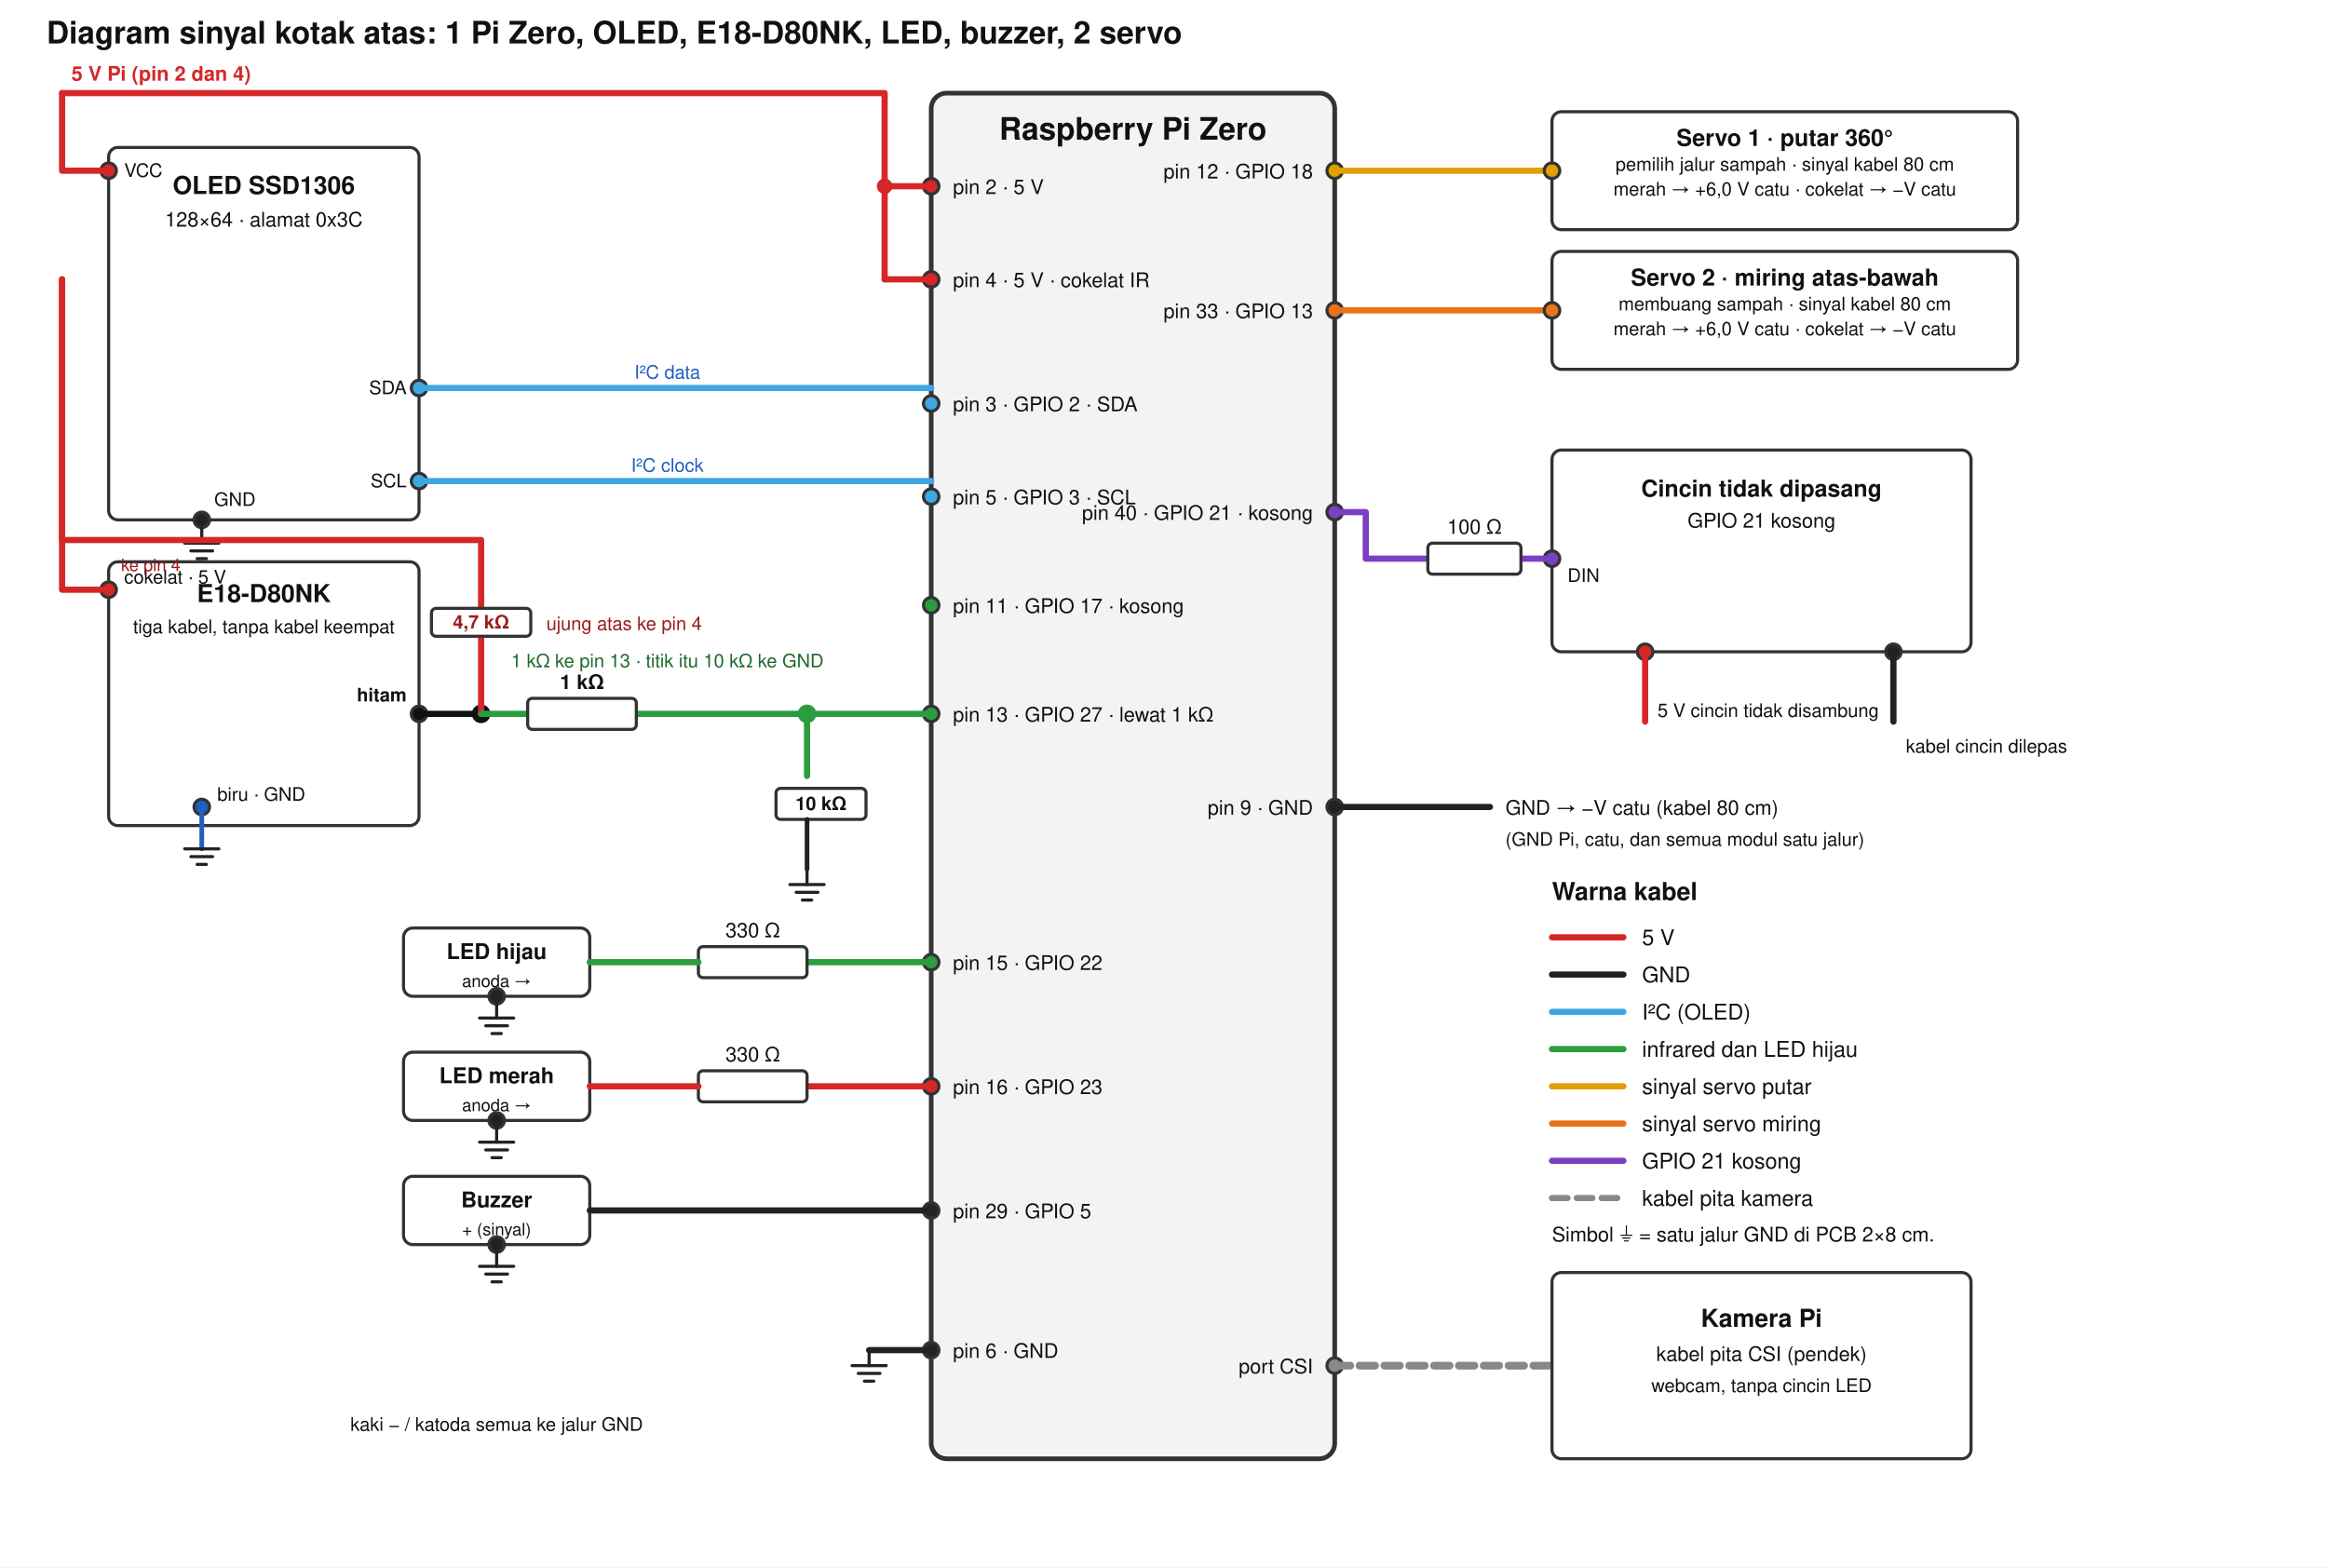
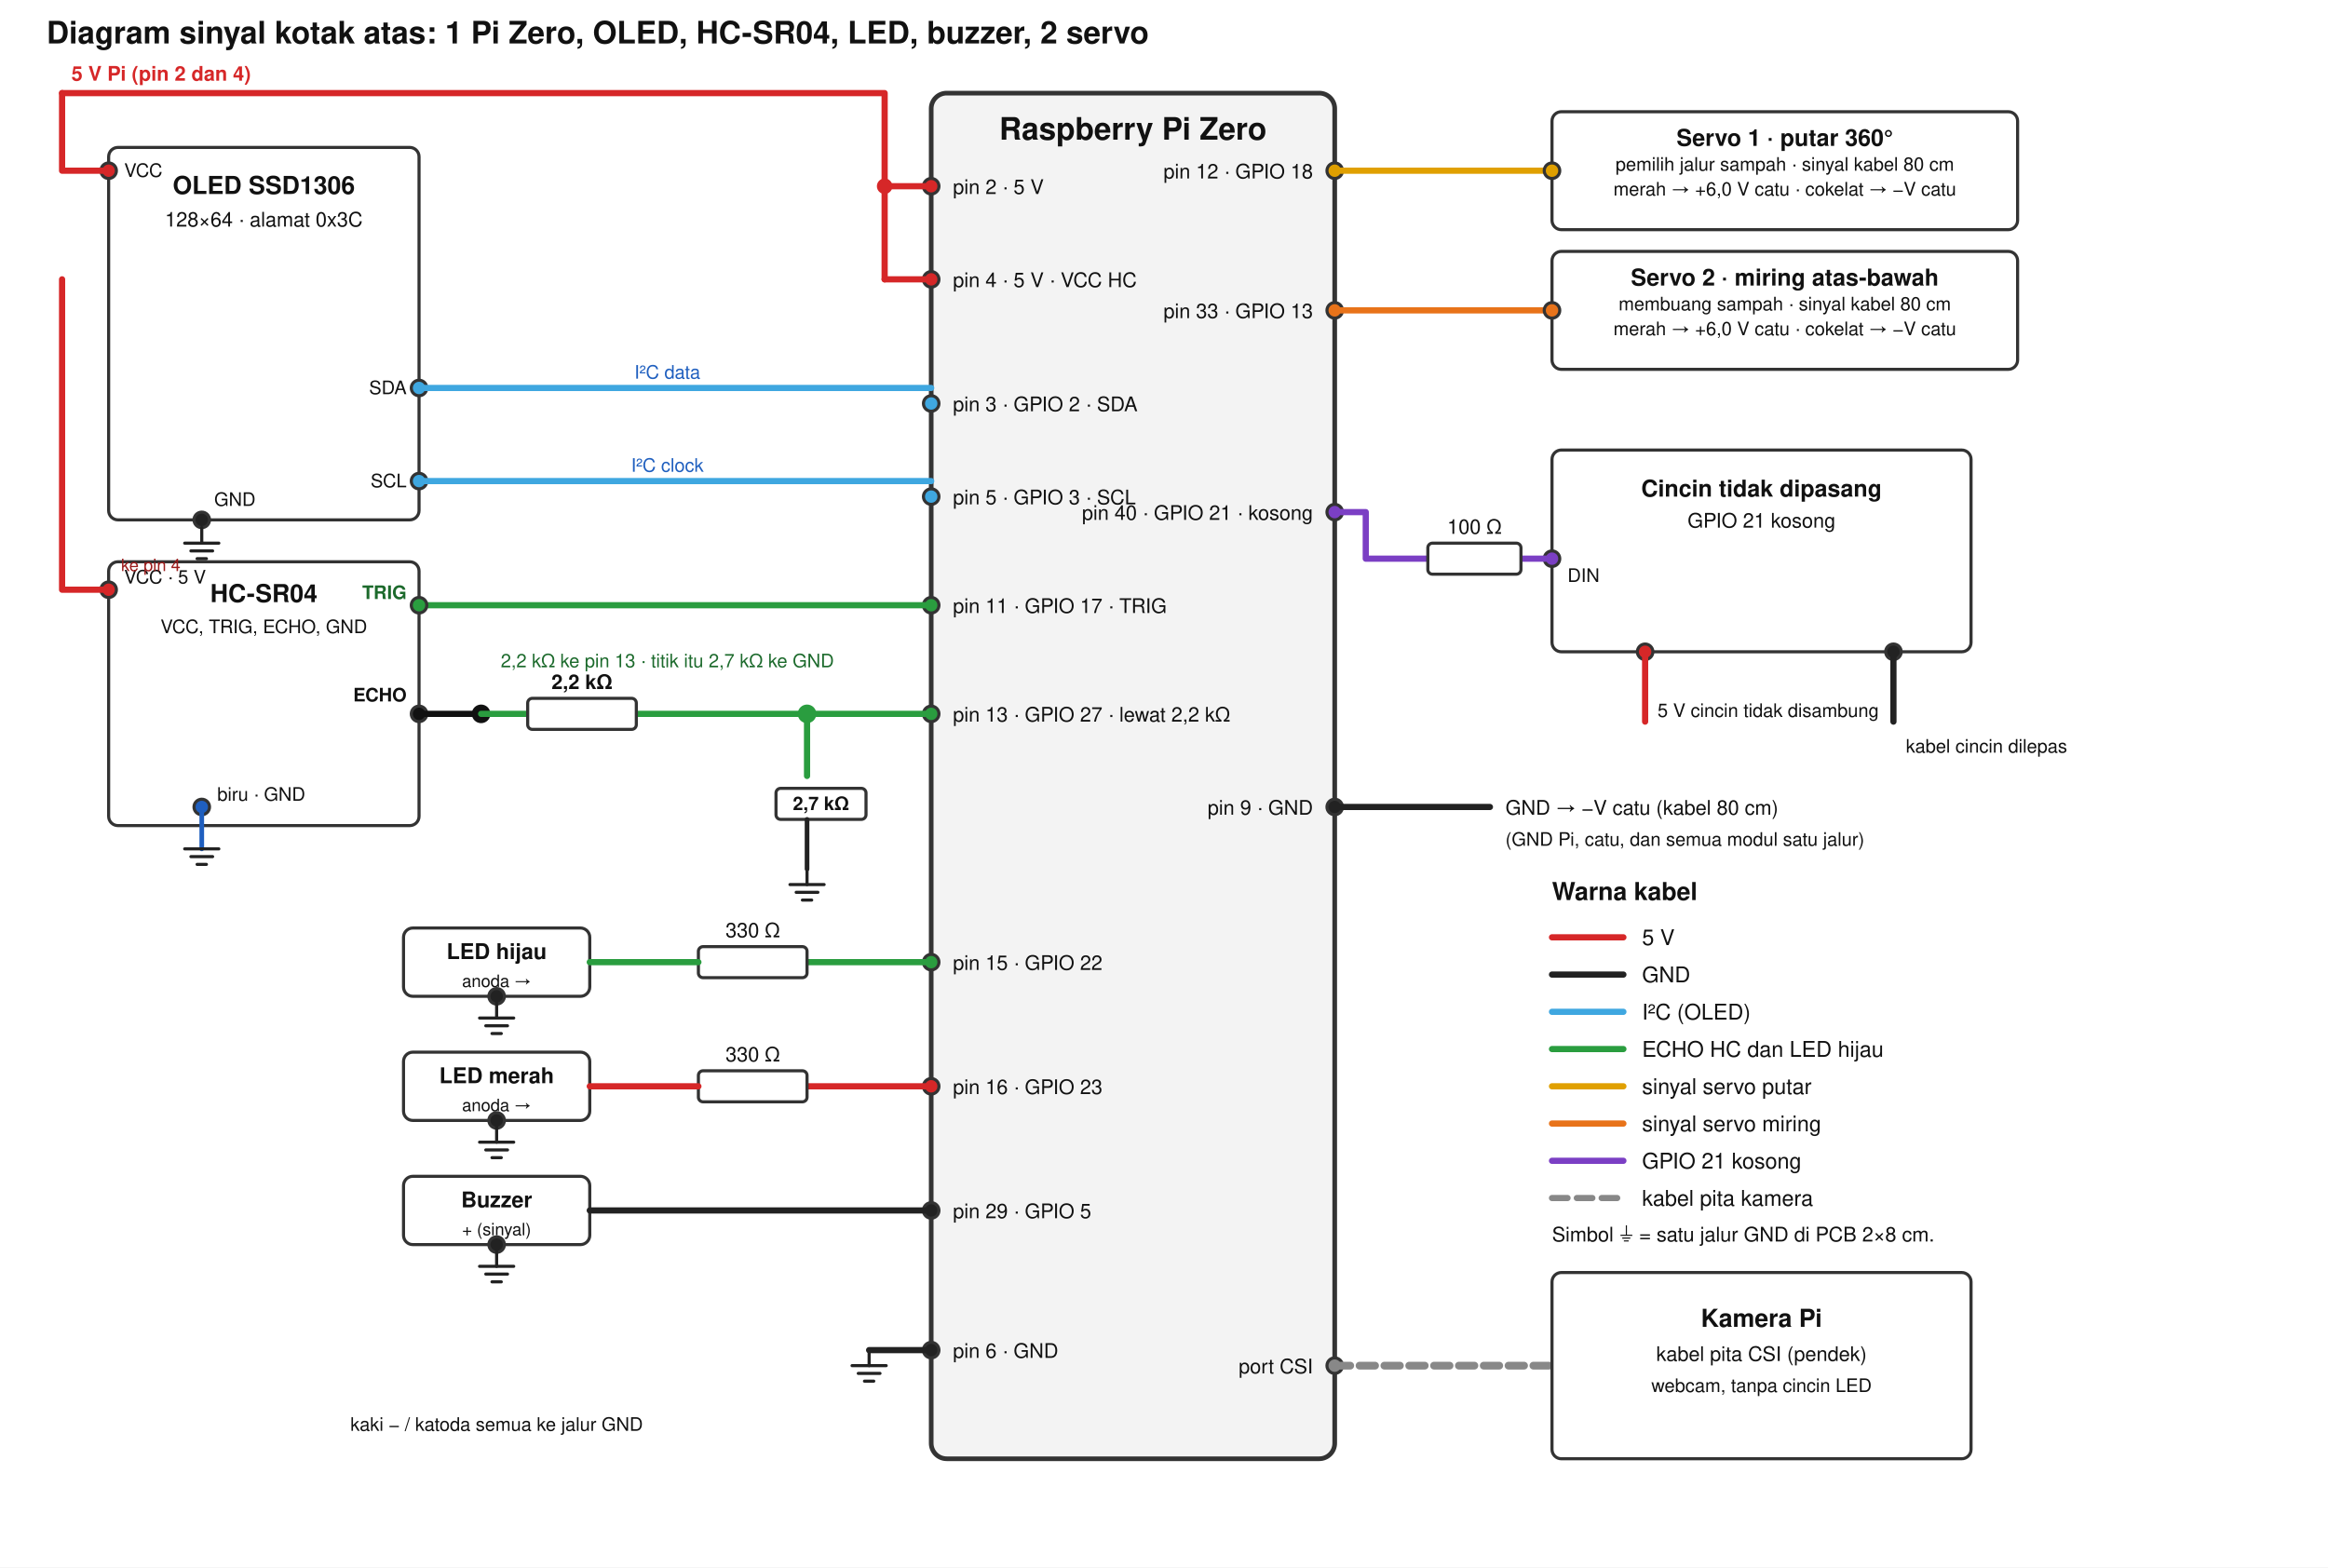
<svg xmlns="http://www.w3.org/2000/svg" width="1500" height="1010" viewBox="0 0 1500 1010">
  <rect width="1500" height="1010" fill="#ffffff" />
-   <text x="30" y="28" font-size="20" text-anchor="start" fill="#111" font-weight="bold" font-family="Helvetica, Arial, sans-serif">Diagram sinyal kotak atas: 1 Pi Zero, OLED, E18-D80NK, LED, buzzer, 2 servo</text>
+   <text x="30" y="28" font-size="20" text-anchor="start" fill="#111" font-weight="bold" font-family="Helvetica, Arial, sans-serif">Diagram sinyal kotak atas: 1 Pi Zero, OLED, HC-SR04, LED, buzzer, 2 servo</text>
  <rect x="600" y="60" width="260" height="880" rx="10" fill="#f3f3f3" stroke="#333" stroke-width="3" />
  <text x="730.0" y="90" font-size="20" text-anchor="middle" fill="#111" font-weight="bold" font-family="Helvetica, Arial, sans-serif">Raspberry Pi Zero</text>
  <circle cx="600" cy="120" r="5" fill="#d62728" stroke="#333" stroke-width="2" />
  <text x="614" y="125" font-size="13" text-anchor="start" fill="#111" font-weight="normal" font-family="Helvetica, Arial, sans-serif">pin 2 · 5 V</text>
  <circle cx="600" cy="180" r="5" fill="#d62728" stroke="#333" stroke-width="2" />
-   <text x="614" y="185" font-size="13" text-anchor="start" fill="#111" font-weight="normal" font-family="Helvetica, Arial, sans-serif">pin 4 · 5 V · cokelat IR</text>
+   <text x="614" y="185" font-size="13" text-anchor="start" fill="#111" font-weight="normal" font-family="Helvetica, Arial, sans-serif">pin 4 · 5 V · VCC HC</text>
  <circle cx="600" cy="260" r="5" fill="#3fa7e0" stroke="#333" stroke-width="2" />
  <text x="614" y="265" font-size="13" text-anchor="start" fill="#111" font-weight="normal" font-family="Helvetica, Arial, sans-serif">pin 3 · GPIO 2 · SDA</text>
  <circle cx="600" cy="320" r="5" fill="#3fa7e0" stroke="#333" stroke-width="2" />
  <text x="614" y="325" font-size="13" text-anchor="start" fill="#111" font-weight="normal" font-family="Helvetica, Arial, sans-serif">pin 5 · GPIO 3 · SCL</text>
  <circle cx="600" cy="390" r="5" fill="#2a9d3f" stroke="#333" stroke-width="2" />
-   <text x="614" y="395" font-size="13" text-anchor="start" fill="#111" font-weight="normal" font-family="Helvetica, Arial, sans-serif">pin 11 · GPIO 17 · kosong</text>
+   <text x="614" y="395" font-size="13" text-anchor="start" fill="#111" font-weight="normal" font-family="Helvetica, Arial, sans-serif">pin 11 · GPIO 17 · TRIG</text>
  <circle cx="600" cy="460" r="5" fill="#2a9d3f" stroke="#333" stroke-width="2" />
-   <text x="614" y="465" font-size="13" text-anchor="start" fill="#111" font-weight="normal" font-family="Helvetica, Arial, sans-serif">pin 13 · GPIO 27 · lewat 1 kΩ</text>
+   <text x="614" y="465" font-size="13" text-anchor="start" fill="#111" font-weight="normal" font-family="Helvetica, Arial, sans-serif">pin 13 · GPIO 27 · lewat 2,2 kΩ</text>
  <circle cx="600" cy="620" r="5" fill="#2a9d3f" stroke="#333" stroke-width="2" />
  <text x="614" y="625" font-size="13" text-anchor="start" fill="#111" font-weight="normal" font-family="Helvetica, Arial, sans-serif">pin 15 · GPIO 22</text>
  <circle cx="600" cy="700" r="5" fill="#d62728" stroke="#333" stroke-width="2" />
  <text x="614" y="705" font-size="13" text-anchor="start" fill="#111" font-weight="normal" font-family="Helvetica, Arial, sans-serif">pin 16 · GPIO 23</text>
  <circle cx="600" cy="780" r="5" fill="#222222" stroke="#333" stroke-width="2" />
  <text x="614" y="785" font-size="13" text-anchor="start" fill="#111" font-weight="normal" font-family="Helvetica, Arial, sans-serif">pin 29 · GPIO 5</text>
  <circle cx="600" cy="870" r="5" fill="#222222" stroke="#333" stroke-width="2" />
  <text x="614" y="875" font-size="13" text-anchor="start" fill="#111" font-weight="normal" font-family="Helvetica, Arial, sans-serif">pin 6 · GND</text>
  <circle cx="860" cy="110" r="5" fill="#e0a000" stroke="#333" stroke-width="2" />
  <text x="846" y="115" font-size="13" text-anchor="end" fill="#111" font-weight="normal" font-family="Helvetica, Arial, sans-serif">pin 12 · GPIO 18</text>
  <circle cx="860" cy="200" r="5" fill="#e8731a" stroke="#333" stroke-width="2" />
  <text x="846" y="205" font-size="13" text-anchor="end" fill="#111" font-weight="normal" font-family="Helvetica, Arial, sans-serif">pin 33 · GPIO 13</text>
  <circle cx="860" cy="330" r="5" fill="#7b3fc4" stroke="#333" stroke-width="2" />
  <text x="846" y="335" font-size="13" text-anchor="end" fill="#111" font-weight="normal" font-family="Helvetica, Arial, sans-serif">pin 40 · GPIO 21 · kosong</text>
  <circle cx="860" cy="520" r="5" fill="#222222" stroke="#333" stroke-width="2" />
  <text x="846" y="525" font-size="13" text-anchor="end" fill="#111" font-weight="normal" font-family="Helvetica, Arial, sans-serif">pin 9 · GND</text>
  <circle cx="860" cy="880" r="5" fill="#888888" stroke="#333" stroke-width="2" />
  <text x="846" y="885" font-size="13" text-anchor="end" fill="#111" font-weight="normal" font-family="Helvetica, Arial, sans-serif">port CSI</text>
  <polyline points="40,60 570,60 570,180" fill="none" stroke="#d62728" stroke-width="4" stroke-linejoin="round" stroke-linecap="round" />
  <polyline points="570,120 600,120" fill="none" stroke="#d62728" stroke-width="4" stroke-linejoin="round" stroke-linecap="round" />
  <polyline points="570,180 600,180" fill="none" stroke="#d62728" stroke-width="4" stroke-linejoin="round" stroke-linecap="round" />
  <circle cx="570" cy="120" r="5" fill="#d62728" />
  <text x="46" y="52" font-size="13" text-anchor="start" fill="#d62728" font-weight="bold" font-family="Helvetica, Arial, sans-serif">5 V Pi (pin 2 dan 4)</text>
  <rect x="70" y="95" width="200" height="240" rx="6" fill="#ffffff" stroke="#333333" stroke-width="2" />
  <text x="170" y="125" font-size="16" text-anchor="middle" fill="#111" font-weight="bold" font-family="Helvetica, Arial, sans-serif">OLED SSD1306</text>
  <text x="170" y="146" font-size="13" text-anchor="middle" fill="#111" font-weight="normal" font-family="Helvetica, Arial, sans-serif">128×64 · alamat 0x3C</text>
  <circle cx="70" cy="110" r="5" fill="#d62728" stroke="#333" stroke-width="2" />
  <text x="80" y="114" font-size="12" text-anchor="start" fill="#111" font-weight="normal" font-family="Helvetica, Arial, sans-serif">VCC</text>
  <circle cx="270" cy="250" r="5" fill="#3fa7e0" stroke="#333" stroke-width="2" />
  <text x="262" y="254" font-size="12" text-anchor="end" fill="#111" font-weight="normal" font-family="Helvetica, Arial, sans-serif">SDA</text>
  <circle cx="270" cy="310" r="5" fill="#3fa7e0" stroke="#333" stroke-width="2" />
  <text x="262" y="314" font-size="12" text-anchor="end" fill="#111" font-weight="normal" font-family="Helvetica, Arial, sans-serif">SCL</text>
  <circle cx="130" cy="335" r="5" fill="#222222" stroke="#333" stroke-width="2" />
  <text x="138" y="326" font-size="12" text-anchor="start" fill="#111" font-weight="normal" font-family="Helvetica, Arial, sans-serif">GND</text>
  <polyline points="40,60 40,110 70,110" fill="none" stroke="#d62728" stroke-width="4" stroke-linejoin="round" stroke-linecap="round" />
  <polyline points="270,250 600,250" fill="none" stroke="#3fa7e0" stroke-width="4" stroke-linejoin="round" stroke-linecap="round" />
  <polyline points="270,310 600,310" fill="none" stroke="#3fa7e0" stroke-width="4" stroke-linejoin="round" stroke-linecap="round" />
  <text x="430" y="244" font-size="12" text-anchor="middle" fill="#1f5fbf" font-weight="normal" font-family="Helvetica, Arial, sans-serif" stroke="#ffffff" stroke-width="5" paint-order="stroke">I²C data</text>
  <text x="430" y="304" font-size="12" text-anchor="middle" fill="#1f5fbf" font-weight="normal" font-family="Helvetica, Arial, sans-serif" stroke="#ffffff" stroke-width="5" paint-order="stroke">I²C clock</text>
  <polyline points="130,340 130,350" fill="none" stroke="#222222" stroke-width="2" stroke-linejoin="round" stroke-linecap="round" />
  <polyline points="119,350 141,350" fill="none" stroke="#222222" stroke-width="2" stroke-linejoin="round" stroke-linecap="round" />
  <polyline points="123,355 137,355" fill="none" stroke="#222222" stroke-width="2" stroke-linejoin="round" stroke-linecap="round" />
  <polyline points="127,360 133,360" fill="none" stroke="#222222" stroke-width="2" stroke-linejoin="round" stroke-linecap="round" />
  <rect x="70" y="362" width="200" height="170" rx="6" fill="#ffffff" stroke="#333333" stroke-width="2" />
-   <text x="170" y="388" font-size="16" text-anchor="middle" fill="#111" font-weight="bold" font-family="Helvetica, Arial, sans-serif">E18-D80NK</text>
-   <text x="170" y="408" font-size="12" text-anchor="middle" fill="#111" font-weight="normal" font-family="Helvetica, Arial, sans-serif">tiga kabel, tanpa kabel keempat</text>
+   <text x="170" y="388" font-size="16" text-anchor="middle" fill="#111" font-weight="bold" font-family="Helvetica, Arial, sans-serif">HC-SR04</text>
+   <text x="170" y="408" font-size="12" text-anchor="middle" fill="#111" font-weight="normal" font-family="Helvetica, Arial, sans-serif">VCC, TRIG, ECHO, GND</text>
  <circle cx="70" cy="380" r="5" fill="#d62728" stroke="#333" stroke-width="2" />
-   <text x="80" y="376" font-size="12" text-anchor="start" fill="#111" font-weight="normal" font-family="Helvetica, Arial, sans-serif">cokelat · 5 V</text>
+   <text x="80" y="376" font-size="12" text-anchor="start" fill="#111" font-weight="normal" font-family="Helvetica, Arial, sans-serif">VCC · 5 V</text>
  <circle cx="270" cy="460" r="5" fill="#111" stroke="#333" stroke-width="2" />
-   <text x="262" y="452" font-size="12" text-anchor="end" fill="#111" font-weight="bold" font-family="Helvetica, Arial, sans-serif">hitam</text>
+   <text x="262" y="452" font-size="12" text-anchor="end" fill="#111" font-weight="bold" font-family="Helvetica, Arial, sans-serif">ECHO</text>
  <circle cx="130" cy="520" r="5" fill="#1f5fbf" stroke="#333" stroke-width="2" />
  <text x="140" y="516" font-size="12" text-anchor="start" fill="#111" font-weight="normal" font-family="Helvetica, Arial, sans-serif">biru · GND</text>
  <polyline points="40,180 40,380 70,380" fill="none" stroke="#d62728" stroke-width="4" stroke-linejoin="round" stroke-linecap="round" />
  <text x="78" y="368" font-size="11" text-anchor="start" fill="#9b1c1c" font-weight="normal" font-family="Helvetica, Arial, sans-serif">ke pin 4</text>
  <polyline points="130,520 130,547" fill="none" stroke="#1f5fbf" stroke-width="3" stroke-linejoin="round" stroke-linecap="round" />
  <polyline points="119,547 141,547" fill="none" stroke="#222222" stroke-width="2" stroke-linejoin="round" stroke-linecap="round" />
  <polyline points="123,552 137,552" fill="none" stroke="#222222" stroke-width="2" stroke-linejoin="round" stroke-linecap="round" />
  <polyline points="127,557 133,557" fill="none" stroke="#222222" stroke-width="2" stroke-linejoin="round" stroke-linecap="round" />
  <circle cx="310" cy="460" r="6" fill="#111" />
  <polyline points="270,460 310,460" fill="none" stroke="#111" stroke-width="4" stroke-linejoin="round" stroke-linecap="round" />
-   <polyline points="310,460 310,348 40,348 40,180" fill="none" stroke="#d62728" stroke-width="4" stroke-linejoin="round" stroke-linecap="round" />
-   <rect x="278" y="392" width="64" height="18" rx="3" fill="#fff" stroke="#333" stroke-width="2" />
-   <text x="310" y="405" font-size="12" text-anchor="middle" fill="#9b1c1c" font-weight="bold" font-family="Helvetica, Arial, sans-serif">4,7 kΩ</text>
-   <text x="352" y="406" font-size="12" text-anchor="start" fill="#9b1c1c" font-family="Helvetica, Arial, sans-serif">ujung atas ke pin 4</text>
+   <polyline points="600,390 270,390" fill="none" stroke="#2a9d3f" stroke-width="4" stroke-linejoin="round" stroke-linecap="round" />
+   <circle cx="270" cy="390" r="5" fill="#2a9d3f" stroke="#333" stroke-width="2" />
+   <text x="262" y="386" font-size="12" text-anchor="end" fill="#1c6a2c" font-weight="bold" font-family="Helvetica, Arial, sans-serif">TRIG</text>
  <polyline points="310,460 600,460" fill="none" stroke="#2a9d3f" stroke-width="4" stroke-linejoin="round" stroke-linecap="round" />
  <rect x="340" y="450" width="70" height="20" rx="3" fill="#fff" stroke="#333" stroke-width="2" />
-   <text x="375" y="444" font-size="13" text-anchor="middle" fill="#111" font-weight="bold" font-family="Helvetica, Arial, sans-serif">1 kΩ</text>
+   <text x="375" y="444" font-size="13" text-anchor="middle" fill="#111" font-weight="bold" font-family="Helvetica, Arial, sans-serif">2,2 kΩ</text>
  <circle cx="520" cy="460" r="6" fill="#2a9d3f" />
  <polyline points="520,460 520,500" fill="none" stroke="#2a9d3f" stroke-width="4" stroke-linejoin="round" stroke-linecap="round" />
  <rect x="500" y="508" width="58" height="20" rx="3" fill="#ffffff" stroke="#333" stroke-width="2" />
-   <text x="529" y="522" font-size="12" text-anchor="middle" fill="#111" font-weight="bold" font-family="Helvetica, Arial, sans-serif">10 kΩ</text>
+   <text x="529" y="522" font-size="12" text-anchor="middle" fill="#111" font-weight="bold" font-family="Helvetica, Arial, sans-serif">2,7 kΩ</text>
  <polyline points="520,528 520,560" fill="none" stroke="#222222" stroke-width="3" stroke-linejoin="round" stroke-linecap="round" />
  <polyline points="520,560 520,570" fill="none" stroke="#222222" stroke-width="2" stroke-linejoin="round" stroke-linecap="round" />
  <polyline points="509,570 531,570" fill="none" stroke="#222222" stroke-width="2" stroke-linejoin="round" stroke-linecap="round" />
  <polyline points="513,575 527,575" fill="none" stroke="#222222" stroke-width="2" stroke-linejoin="round" stroke-linecap="round" />
  <polyline points="517,580 523,580" fill="none" stroke="#222222" stroke-width="2" stroke-linejoin="round" stroke-linecap="round" />
-   <text x="430" y="430" font-size="12" text-anchor="middle" fill="#1c6a2c" font-weight="normal" font-family="Helvetica, Arial, sans-serif" stroke="#ffffff" stroke-width="4" paint-order="stroke">1 kΩ ke pin 13 · titik itu 10 kΩ ke GND</text>
+   <text x="430" y="430" font-size="12" text-anchor="middle" fill="#1c6a2c" font-weight="normal" font-family="Helvetica, Arial, sans-serif" stroke="#ffffff" stroke-width="4" paint-order="stroke">2,2 kΩ ke pin 13 · titik itu 2,7 kΩ ke GND</text>
  <rect x="260" y="598" width="120" height="44" rx="6" fill="#ffffff" stroke="#333333" stroke-width="2" />
  <text x="320" y="618" font-size="14" text-anchor="middle" fill="#111" font-weight="bold" font-family="Helvetica, Arial, sans-serif">LED hijau</text>
  <text x="320" y="636" font-size="11" text-anchor="middle" fill="#111" font-weight="normal" font-family="Helvetica, Arial, sans-serif">anoda →</text>
  <polyline points="600,620 520,620" fill="none" stroke="#2a9d3f" stroke-width="4" stroke-linejoin="round" stroke-linecap="round" />
  <rect x="450" y="610" width="70" height="20" rx="3" fill="#fff" stroke="#333" stroke-width="2" />
  <text x="485.0" y="604" font-size="13" text-anchor="middle" fill="#111" font-weight="normal" font-family="Helvetica, Arial, sans-serif" stroke="#ffffff" stroke-width="5" paint-order="stroke">330 Ω</text>
  <polyline points="450,620 380,620" fill="none" stroke="#2a9d3f" stroke-width="4" stroke-linejoin="round" stroke-linecap="round" />
  <circle cx="320" cy="642" r="5" fill="#222222" stroke="#333" stroke-width="2" />
  <polyline points="320,646 320,656" fill="none" stroke="#222222" stroke-width="2" stroke-linejoin="round" stroke-linecap="round" />
  <polyline points="309,656 331,656" fill="none" stroke="#222222" stroke-width="2" stroke-linejoin="round" stroke-linecap="round" />
  <polyline points="313,661 327,661" fill="none" stroke="#222222" stroke-width="2" stroke-linejoin="round" stroke-linecap="round" />
  <polyline points="317,666 323,666" fill="none" stroke="#222222" stroke-width="2" stroke-linejoin="round" stroke-linecap="round" />
  <rect x="260" y="678" width="120" height="44" rx="6" fill="#ffffff" stroke="#333333" stroke-width="2" />
  <text x="320" y="698" font-size="14" text-anchor="middle" fill="#111" font-weight="bold" font-family="Helvetica, Arial, sans-serif">LED merah</text>
  <text x="320" y="716" font-size="11" text-anchor="middle" fill="#111" font-weight="normal" font-family="Helvetica, Arial, sans-serif">anoda →</text>
  <polyline points="600,700 520,700" fill="none" stroke="#d62728" stroke-width="4" stroke-linejoin="round" stroke-linecap="round" />
  <rect x="450" y="690" width="70" height="20" rx="3" fill="#fff" stroke="#333" stroke-width="2" />
  <text x="485.0" y="684" font-size="13" text-anchor="middle" fill="#111" font-weight="normal" font-family="Helvetica, Arial, sans-serif" stroke="#ffffff" stroke-width="5" paint-order="stroke">330 Ω</text>
  <polyline points="450,700 380,700" fill="none" stroke="#d62728" stroke-width="4" stroke-linejoin="round" stroke-linecap="round" />
  <circle cx="320" cy="722" r="5" fill="#222222" stroke="#333" stroke-width="2" />
  <polyline points="320,726 320,736" fill="none" stroke="#222222" stroke-width="2" stroke-linejoin="round" stroke-linecap="round" />
  <polyline points="309,736 331,736" fill="none" stroke="#222222" stroke-width="2" stroke-linejoin="round" stroke-linecap="round" />
  <polyline points="313,741 327,741" fill="none" stroke="#222222" stroke-width="2" stroke-linejoin="round" stroke-linecap="round" />
  <polyline points="317,746 323,746" fill="none" stroke="#222222" stroke-width="2" stroke-linejoin="round" stroke-linecap="round" />
  <rect x="260" y="758" width="120" height="44" rx="6" fill="#ffffff" stroke="#333333" stroke-width="2" />
  <text x="320" y="778" font-size="14" text-anchor="middle" fill="#111" font-weight="bold" font-family="Helvetica, Arial, sans-serif">Buzzer</text>
  <text x="320" y="796" font-size="11" text-anchor="middle" fill="#111" font-weight="normal" font-family="Helvetica, Arial, sans-serif">+ (sinyal)</text>
  <polyline points="600,780 380,780" fill="none" stroke="#222222" stroke-width="4" stroke-linejoin="round" stroke-linecap="round" />
  <circle cx="320" cy="802" r="5" fill="#222222" stroke="#333" stroke-width="2" />
  <polyline points="320,806 320,816" fill="none" stroke="#222222" stroke-width="2" stroke-linejoin="round" stroke-linecap="round" />
  <polyline points="309,816 331,816" fill="none" stroke="#222222" stroke-width="2" stroke-linejoin="round" stroke-linecap="round" />
  <polyline points="313,821 327,821" fill="none" stroke="#222222" stroke-width="2" stroke-linejoin="round" stroke-linecap="round" />
  <polyline points="317,826 323,826" fill="none" stroke="#222222" stroke-width="2" stroke-linejoin="round" stroke-linecap="round" />
  <text x="320" y="922" font-size="12" text-anchor="middle" fill="#111" font-weight="normal" font-family="Helvetica, Arial, sans-serif">kaki − / katoda semua ke jalur GND</text>
  <polyline points="600,870 560,870" fill="none" stroke="#222222" stroke-width="4" stroke-linejoin="round" stroke-linecap="round" />
  <polyline points="560,870 560,880" fill="none" stroke="#222222" stroke-width="2" stroke-linejoin="round" stroke-linecap="round" />
  <polyline points="549,880 571,880" fill="none" stroke="#222222" stroke-width="2" stroke-linejoin="round" stroke-linecap="round" />
  <polyline points="553,885 567,885" fill="none" stroke="#222222" stroke-width="2" stroke-linejoin="round" stroke-linecap="round" />
  <polyline points="557,890 563,890" fill="none" stroke="#222222" stroke-width="2" stroke-linejoin="round" stroke-linecap="round" />
  <polyline points="860,110 1000,110" fill="none" stroke="#e0a000" stroke-width="4" stroke-linejoin="round" stroke-linecap="round" />
  <rect x="1000" y="72" width="300" height="76" rx="6" fill="#ffffff" stroke="#333333" stroke-width="2" />
  <text x="1150" y="94" font-size="15" text-anchor="middle" fill="#111" font-weight="bold" font-family="Helvetica, Arial, sans-serif">Servo 1 · putar 360°</text>
  <text x="1150" y="110" font-size="12" text-anchor="middle" fill="#111" font-weight="normal" font-family="Helvetica, Arial, sans-serif">pemilih jalur sampah · sinyal kabel 80 cm</text>
  <text x="1150" y="126" font-size="12" text-anchor="middle" fill="#111" font-weight="normal" font-family="Helvetica, Arial, sans-serif">merah → +6,0 V catu · cokelat → −V catu</text>
  <circle cx="1000" cy="110" r="5" fill="#e0a000" stroke="#333" stroke-width="2" />
  <polyline points="860,200 1000,200" fill="none" stroke="#e8731a" stroke-width="4" stroke-linejoin="round" stroke-linecap="round" />
  <rect x="1000" y="162" width="300" height="76" rx="6" fill="#ffffff" stroke="#333333" stroke-width="2" />
  <text x="1150" y="184" font-size="15" text-anchor="middle" fill="#111" font-weight="bold" font-family="Helvetica, Arial, sans-serif">Servo 2 · miring atas-bawah</text>
  <text x="1150" y="200" font-size="12" text-anchor="middle" fill="#111" font-weight="normal" font-family="Helvetica, Arial, sans-serif">membuang sampah · sinyal kabel 80 cm</text>
  <text x="1150" y="216" font-size="12" text-anchor="middle" fill="#111" font-weight="normal" font-family="Helvetica, Arial, sans-serif">merah → +6,0 V catu · cokelat → −V catu</text>
  <circle cx="1000" cy="200" r="5" fill="#e8731a" stroke="#333" stroke-width="2" />
  <rect x="1000" y="290" width="270" height="130" rx="6" fill="#ffffff" stroke="#333333" stroke-width="2" />
  <text x="1135" y="320" font-size="15" text-anchor="middle" fill="#111" font-weight="bold" font-family="Helvetica, Arial, sans-serif">Cincin tidak dipasang</text>
  <text x="1135" y="340" font-size="13" text-anchor="middle" fill="#111" font-weight="normal" font-family="Helvetica, Arial, sans-serif">GPIO 21 kosong</text>
  <text x="1010" y="375" font-size="12" text-anchor="start" fill="#111" font-weight="normal" font-family="Helvetica, Arial, sans-serif">DIN</text>
  <circle cx="1000" cy="360" r="5" fill="#7b3fc4" stroke="#333" stroke-width="2" />
  <polyline points="860,330 880,330 880,360 1000,360" fill="none" stroke="#7b3fc4" stroke-width="4" stroke-linejoin="round" stroke-linecap="round" />
  <rect x="920" y="350" width="60" height="20" rx="3" fill="#fff" stroke="#333" stroke-width="2" />
  <text x="950.0" y="344" font-size="13" text-anchor="middle" fill="#111" font-weight="normal" font-family="Helvetica, Arial, sans-serif" stroke="#ffffff" stroke-width="5" paint-order="stroke">100 Ω</text>
  <circle cx="1060" cy="420" r="5" fill="#d62728" stroke="#333" stroke-width="2" />
  <circle cx="1220" cy="420" r="5" fill="#222222" stroke="#333" stroke-width="2" />
  <polyline points="1060,420 1060,465" fill="none" stroke="#d62728" stroke-width="4" stroke-linejoin="round" stroke-linecap="round" />
  <polyline points="1220,420 1220,465" fill="none" stroke="#222222" stroke-width="4" stroke-linejoin="round" stroke-linecap="round" />
  <text x="1068" y="462" font-size="12" text-anchor="start" fill="#111" font-weight="normal" font-family="Helvetica, Arial, sans-serif" stroke="#ffffff" stroke-width="5" paint-order="stroke">5 V cincin tidak disambung</text>
  <text x="1228" y="485" font-size="12" text-anchor="start" fill="#111" font-weight="normal" font-family="Helvetica, Arial, sans-serif" stroke="#ffffff" stroke-width="5" paint-order="stroke">kabel cincin dilepas</text>
  <polyline points="860,520 960,520" fill="none" stroke="#222222" stroke-width="4" stroke-linejoin="round" stroke-linecap="round" />
  <text x="970" y="525" font-size="13" text-anchor="start" fill="#111" font-weight="normal" font-family="Helvetica, Arial, sans-serif">GND → −V catu (kabel 80 cm)</text>
  <text x="970" y="545" font-size="12" text-anchor="start" fill="#111" font-weight="normal" font-family="Helvetica, Arial, sans-serif">(GND Pi, catu, dan semua modul satu jalur)</text>
  <polyline points="860,880 1000,880" fill="none" stroke="#888888" stroke-width="5" stroke-linejoin="round" stroke-linecap="round" stroke-dasharray="10 6" />
  <rect x="1000" y="820" width="270" height="120" rx="6" fill="#ffffff" stroke="#333333" stroke-width="2" />
  <text x="1135" y="855" font-size="16" text-anchor="middle" fill="#111" font-weight="bold" font-family="Helvetica, Arial, sans-serif">Kamera Pi</text>
  <text x="1135" y="877" font-size="13" text-anchor="middle" fill="#111" font-weight="normal" font-family="Helvetica, Arial, sans-serif">kabel pita CSI (pendek)</text>
  <text x="1135" y="897" font-size="12" text-anchor="middle" fill="#111" font-weight="normal" font-family="Helvetica, Arial, sans-serif">webcam, tanpa cincin LED</text>
  <text x="1000" y="580" font-size="16" text-anchor="start" fill="#111" font-weight="bold" font-family="Helvetica, Arial, sans-serif">Warna kabel</text>
  <polyline points="1000,604 1046,604" fill="none" stroke="#d62728" stroke-width="4" stroke-linejoin="round" stroke-linecap="round" />
  <text x="1058" y="609" font-size="14" text-anchor="start" fill="#111" font-weight="normal" font-family="Helvetica, Arial, sans-serif">5 V</text>
  <polyline points="1000,628 1046,628" fill="none" stroke="#222222" stroke-width="4" stroke-linejoin="round" stroke-linecap="round" />
  <text x="1058" y="633" font-size="14" text-anchor="start" fill="#111" font-weight="normal" font-family="Helvetica, Arial, sans-serif">GND</text>
  <polyline points="1000,652 1046,652" fill="none" stroke="#3fa7e0" stroke-width="4" stroke-linejoin="round" stroke-linecap="round" />
  <text x="1058" y="657" font-size="14" text-anchor="start" fill="#111" font-weight="normal" font-family="Helvetica, Arial, sans-serif">I²C (OLED)</text>
  <polyline points="1000,676 1046,676" fill="none" stroke="#2a9d3f" stroke-width="4" stroke-linejoin="round" stroke-linecap="round" />
-   <text x="1058" y="681" font-size="14" text-anchor="start" fill="#111" font-weight="normal" font-family="Helvetica, Arial, sans-serif">infrared dan LED hijau</text>
+   <text x="1058" y="681" font-size="14" text-anchor="start" fill="#111" font-weight="normal" font-family="Helvetica, Arial, sans-serif">ECHO HC dan LED hijau</text>
  <polyline points="1000,700 1046,700" fill="none" stroke="#e0a000" stroke-width="4" stroke-linejoin="round" stroke-linecap="round" />
  <text x="1058" y="705" font-size="14" text-anchor="start" fill="#111" font-weight="normal" font-family="Helvetica, Arial, sans-serif">sinyal servo putar</text>
  <polyline points="1000,724 1046,724" fill="none" stroke="#e8731a" stroke-width="4" stroke-linejoin="round" stroke-linecap="round" />
  <text x="1058" y="729" font-size="14" text-anchor="start" fill="#111" font-weight="normal" font-family="Helvetica, Arial, sans-serif">sinyal servo miring</text>
  <polyline points="1000,748 1046,748" fill="none" stroke="#7b3fc4" stroke-width="4" stroke-linejoin="round" stroke-linecap="round" />
  <text x="1058" y="753" font-size="14" text-anchor="start" fill="#111" font-weight="normal" font-family="Helvetica, Arial, sans-serif">GPIO 21 kosong</text>
  <polyline points="1000,772 1046,772" fill="none" stroke="#888888" stroke-width="4" stroke-linejoin="round" stroke-linecap="round" stroke-dasharray="10 6" />
  <text x="1058" y="777" font-size="14" text-anchor="start" fill="#111" font-weight="normal" font-family="Helvetica, Arial, sans-serif">kabel pita kamera</text>
  <text x="1000" y="800" font-size="13" text-anchor="start" fill="#111" font-weight="normal" font-family="Helvetica, Arial, sans-serif">Simbol ⏚ = satu jalur GND di PCB 2×8 cm.</text>
</svg>
